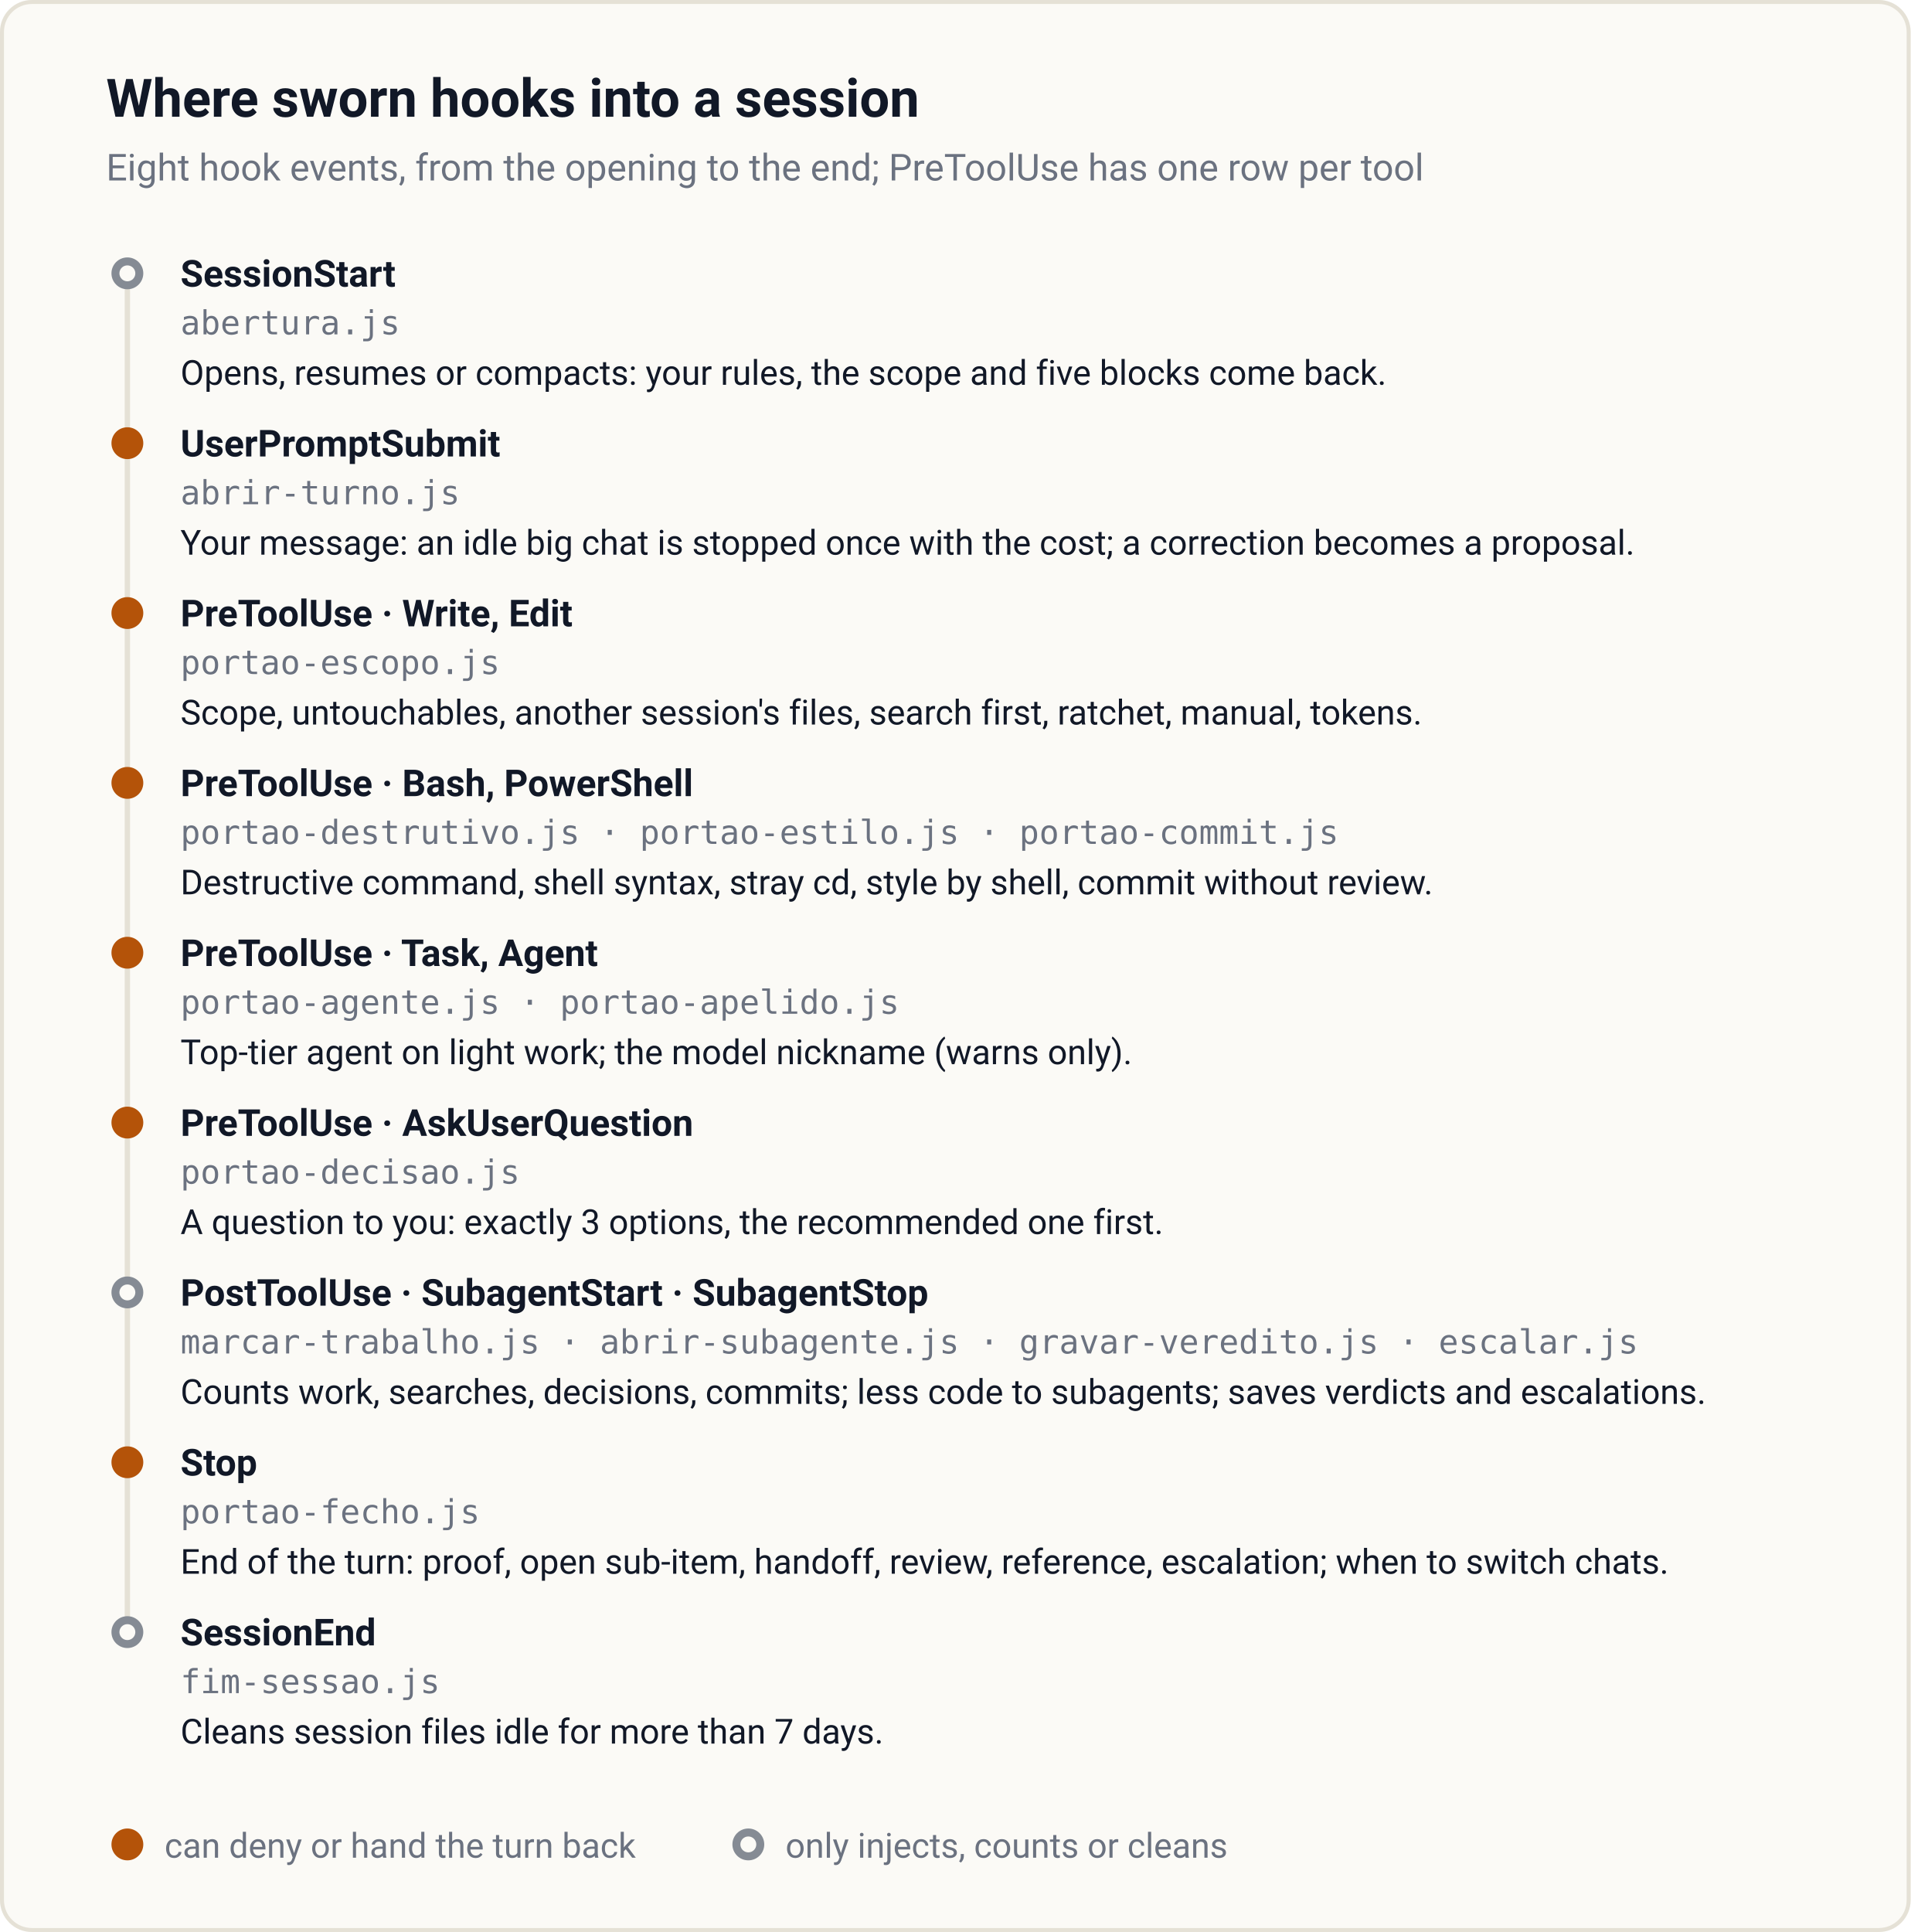
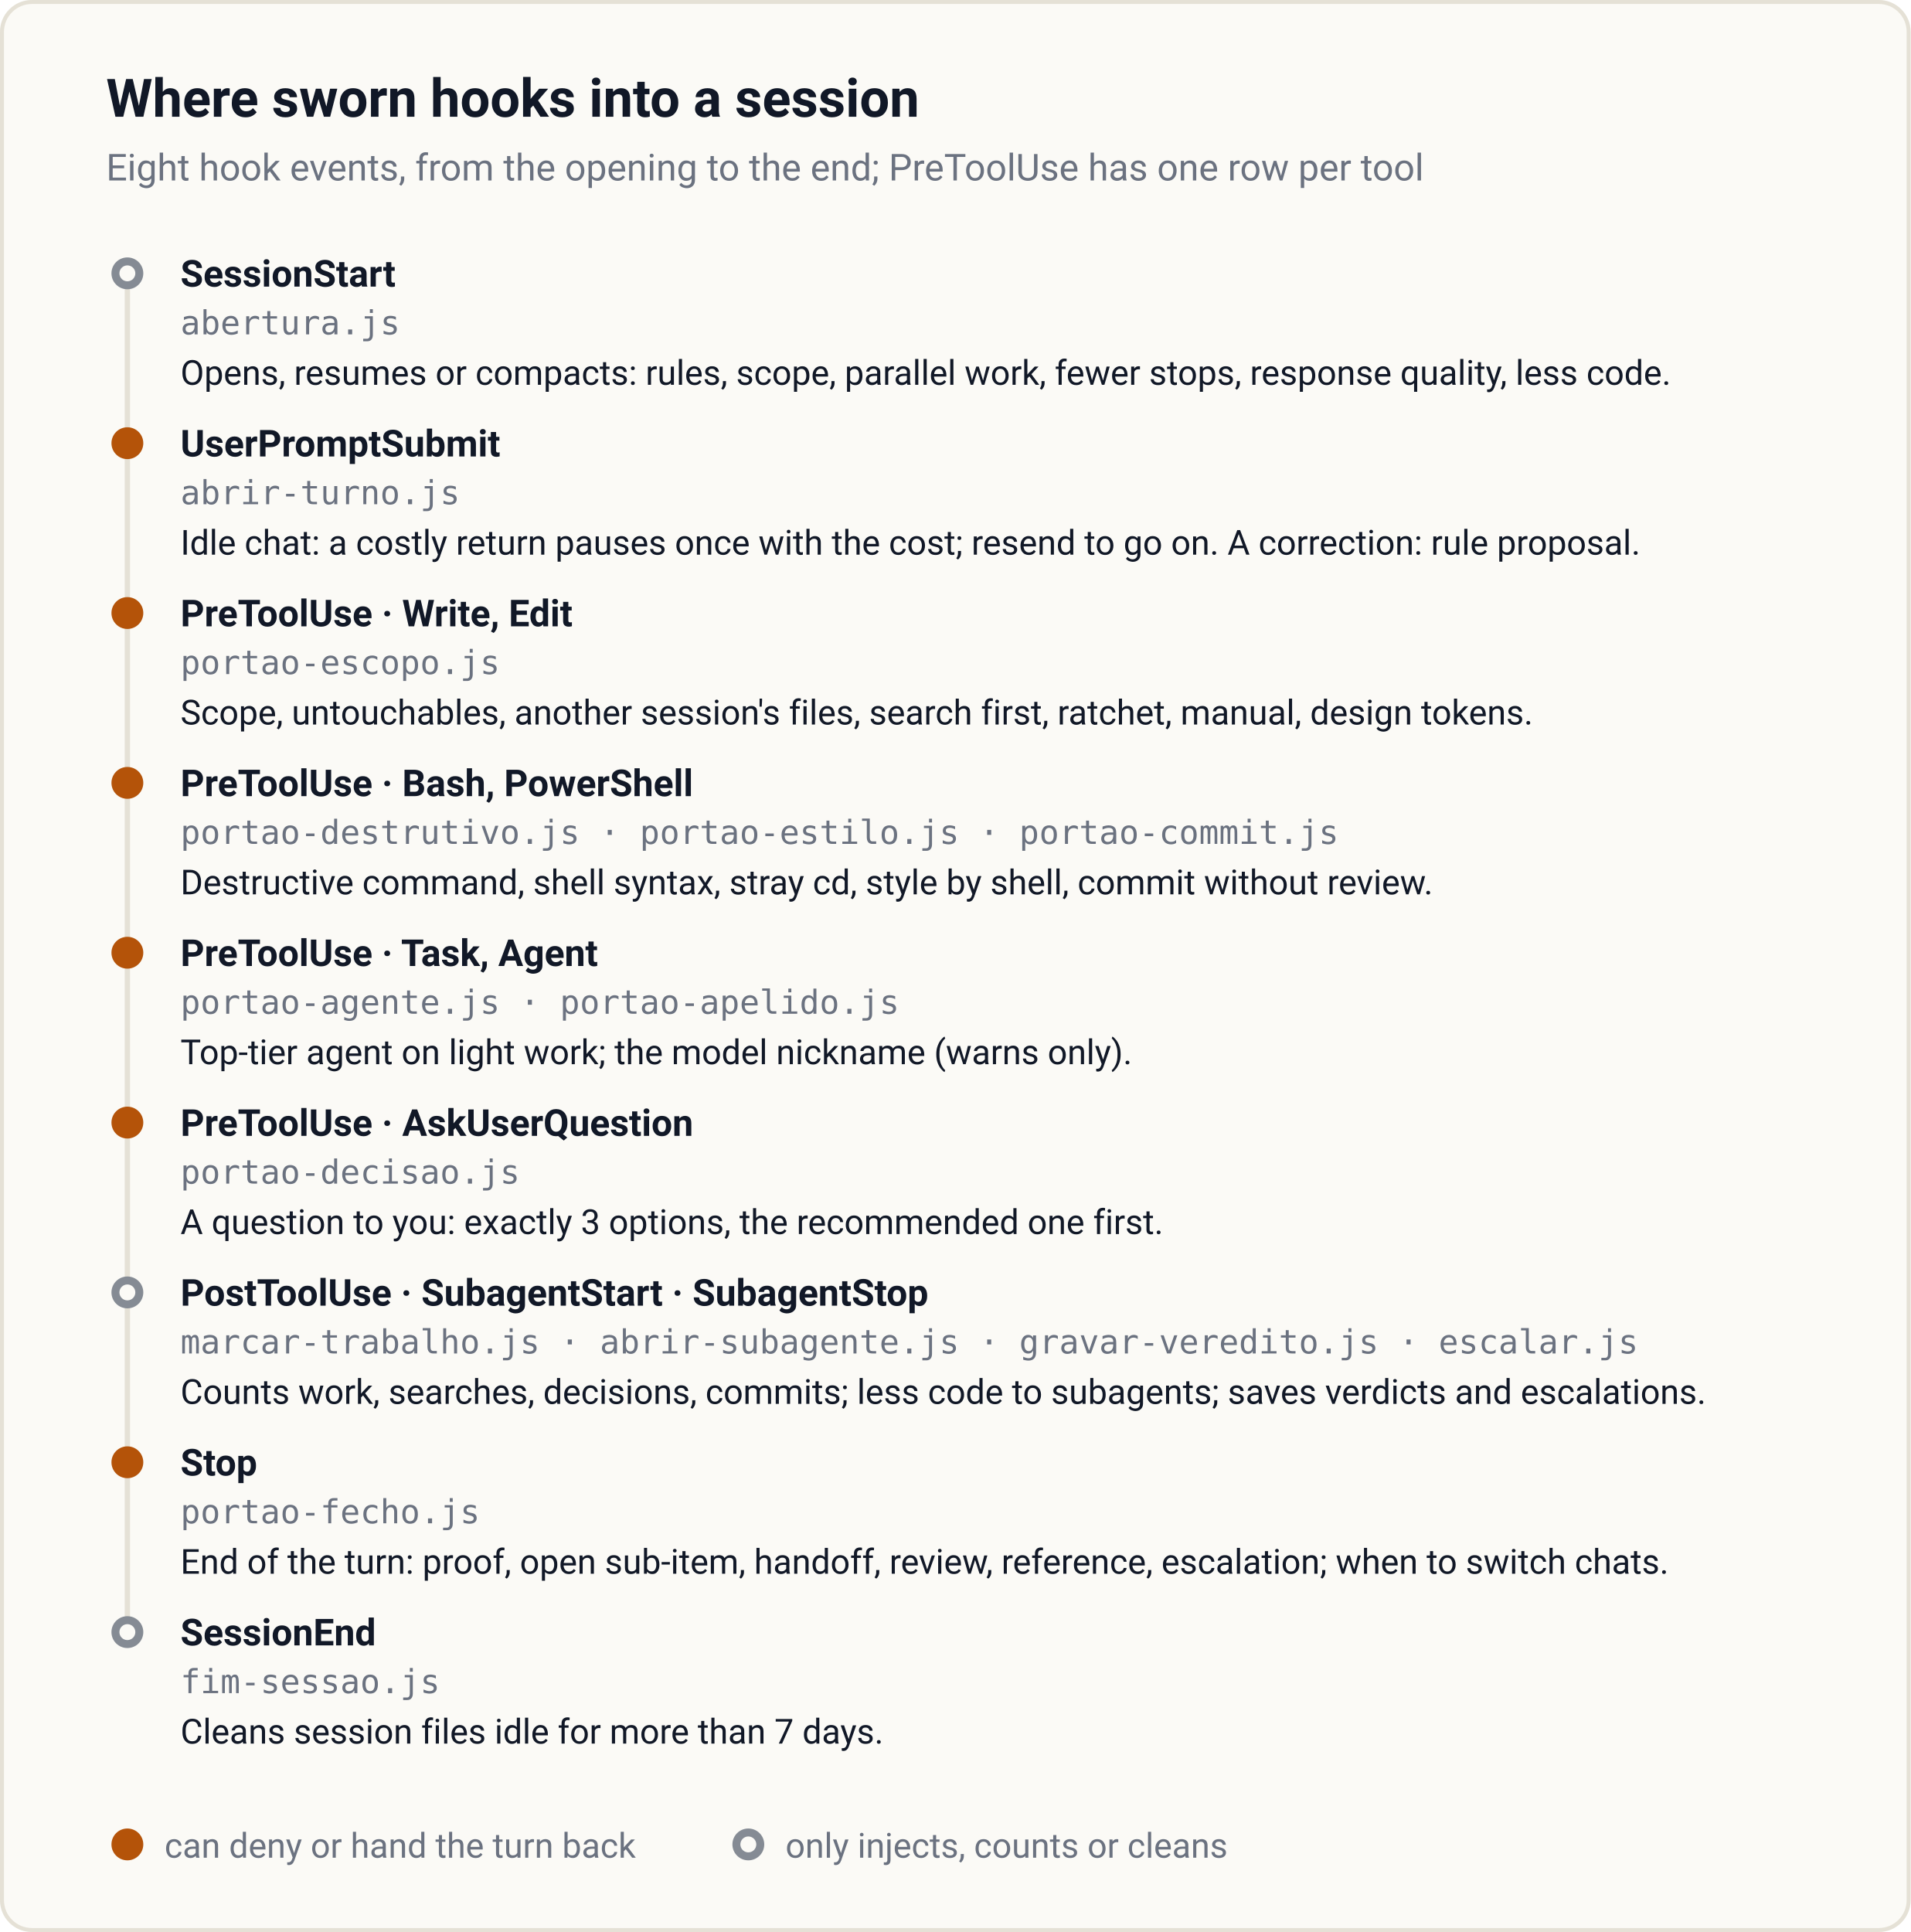
<svg xmlns="http://www.w3.org/2000/svg" width="720" height="728" viewBox="0 0 720 728" role="img" aria-labelledby="titulo desc">
  <style>
    .fundo { fill: #FBFAF6; }
    .borda { fill: none; stroke: #E5E1D6; }
    .linha { stroke: #E5E1D6; }
    .forte { fill: #111827; }
    .fraco { fill: #6B7280; }
    .sem { fill: #858B94; }
    .com { fill: #B45309; }
    @media (prefers-color-scheme: dark) {
      .fundo { fill: #0D1117; }
      .borda { stroke: #30363D; }
      .linha { stroke: #30363D; }
      .forte { fill: #E5E7EB; }
      .fraco { fill: #8B949E; }
      .sem { fill: #6B7280; }
      .com { fill: #F59E0B; }
    }
  </style>
  <rect class="fundo" width="720" height="728" rx="12" />
  <rect class="borda" x="0.75" y="0.75" width="718.5" height="726.5" rx="11.25" stroke-width="1.5" />
  <g font-family="'Segoe UI', system-ui, -apple-system, Roboto, 'Helvetica Neue', Arial, sans-serif">
    <text class="forte" x="40" y="44" font-size="20" font-weight="700">Where sworn hooks into a session</text>
    <text class="fraco" x="40" y="68" font-size="14">Eight hook events, from the opening to the end; PreToolUse has one row per tool</text>
    <path class="linha" d="M48 103V615" stroke-width="2" />
    <circle class="sem" cx="48" cy="103" r="6" />
    <circle class="fundo" cx="48" cy="103" r="3" />
    <text class="forte" x="68" y="108" font-size="14" font-weight="600">SessionStart</text>
    <text class="fraco" x="68" y="126" font-size="12.5" font-family="ui-monospace, SFMono-Regular, Menlo, Consolas, monospace">abertura.js</text>
-     <text class="forte" x="68" y="145" font-size="13">Opens, resumes or compacts: your rules, the scope and five blocks come back.</text>
+     <text class="forte" x="68" y="145" font-size="13">Opens, resumes or compacts: rules, scope, parallel work, fewer stops, response quality, less code.</text>
    <circle class="com" cx="48" cy="167" r="6" />
    <text class="forte" x="68" y="172" font-size="14" font-weight="600">UserPromptSubmit</text>
    <text class="fraco" x="68" y="190" font-size="12.5" font-family="ui-monospace, SFMono-Regular, Menlo, Consolas, monospace">abrir-turno.js</text>
-     <text class="forte" x="68" y="209" font-size="13">Your message: an idle big chat is stopped once with the cost; a correction becomes a proposal.</text>
+     <text class="forte" x="68" y="209" font-size="13">Idle chat: a costly return pauses once with the cost; resend to go on. A correction: rule proposal.</text>
    <circle class="com" cx="48" cy="231" r="6" />
    <text class="forte" x="68" y="236" font-size="14" font-weight="600">PreToolUse · Write, Edit</text>
    <text class="fraco" x="68" y="254" font-size="12.5" font-family="ui-monospace, SFMono-Regular, Menlo, Consolas, monospace">portao-escopo.js</text>
-     <text class="forte" x="68" y="273" font-size="13">Scope, untouchables, another session's files, search first, ratchet, manual, tokens.</text>
+     <text class="forte" x="68" y="273" font-size="13">Scope, untouchables, another session's files, search first, ratchet, manual, design tokens.</text>
    <circle class="com" cx="48" cy="295" r="6" />
    <text class="forte" x="68" y="300" font-size="14" font-weight="600">PreToolUse · Bash, PowerShell</text>
    <text class="fraco" x="68" y="318" font-size="12.5" font-family="ui-monospace, SFMono-Regular, Menlo, Consolas, monospace">portao-destrutivo.js · portao-estilo.js · portao-commit.js</text>
    <text class="forte" x="68" y="337" font-size="13">Destructive command, shell syntax, stray cd, style by shell, commit without review.</text>
    <circle class="com" cx="48" cy="359" r="6" />
    <text class="forte" x="68" y="364" font-size="14" font-weight="600">PreToolUse · Task, Agent</text>
    <text class="fraco" x="68" y="382" font-size="12.5" font-family="ui-monospace, SFMono-Regular, Menlo, Consolas, monospace">portao-agente.js · portao-apelido.js</text>
    <text class="forte" x="68" y="401" font-size="13">Top-tier agent on light work; the model nickname (warns only).</text>
    <circle class="com" cx="48" cy="423" r="6" />
    <text class="forte" x="68" y="428" font-size="14" font-weight="600">PreToolUse · AskUserQuestion</text>
    <text class="fraco" x="68" y="446" font-size="12.5" font-family="ui-monospace, SFMono-Regular, Menlo, Consolas, monospace">portao-decisao.js</text>
    <text class="forte" x="68" y="465" font-size="13">A question to you: exactly 3 options, the recommended one first.</text>
    <circle class="sem" cx="48" cy="487" r="6" />
    <circle class="fundo" cx="48" cy="487" r="3" />
    <text class="forte" x="68" y="492" font-size="14" font-weight="600">PostToolUse · SubagentStart · SubagentStop</text>
    <text class="fraco" x="68" y="510" font-size="12.5" font-family="ui-monospace, SFMono-Regular, Menlo, Consolas, monospace">marcar-trabalho.js · abrir-subagente.js · gravar-veredito.js · escalar.js</text>
    <text class="forte" x="68" y="529" font-size="13">Counts work, searches, decisions, commits; less code to subagents; saves verdicts and escalations.</text>
    <circle class="com" cx="48" cy="551" r="6" />
    <text class="forte" x="68" y="556" font-size="14" font-weight="600">Stop</text>
    <text class="fraco" x="68" y="574" font-size="12.5" font-family="ui-monospace, SFMono-Regular, Menlo, Consolas, monospace">portao-fecho.js</text>
    <text class="forte" x="68" y="593" font-size="13">End of the turn: proof, open sub-item, handoff, review, reference, escalation; when to switch chats.</text>
    <circle class="sem" cx="48" cy="615" r="6" />
    <circle class="fundo" cx="48" cy="615" r="3" />
    <text class="forte" x="68" y="620" font-size="14" font-weight="600">SessionEnd</text>
    <text class="fraco" x="68" y="638" font-size="12.5" font-family="ui-monospace, SFMono-Regular, Menlo, Consolas, monospace">fim-sessao.js</text>
    <text class="forte" x="68" y="657" font-size="13">Cleans session files idle for more than 7 days.</text>
    <circle class="com" cx="48" cy="695" r="6" />
    <text class="fraco" x="62" y="700" font-size="13">can deny or hand the turn back</text>
    <circle class="sem" cx="282" cy="695" r="6" />
    <circle class="fundo" cx="282" cy="695" r="3" />
    <text class="fraco" x="296" y="700" font-size="13">only injects, counts or cleans</text>
  </g>
</svg>
